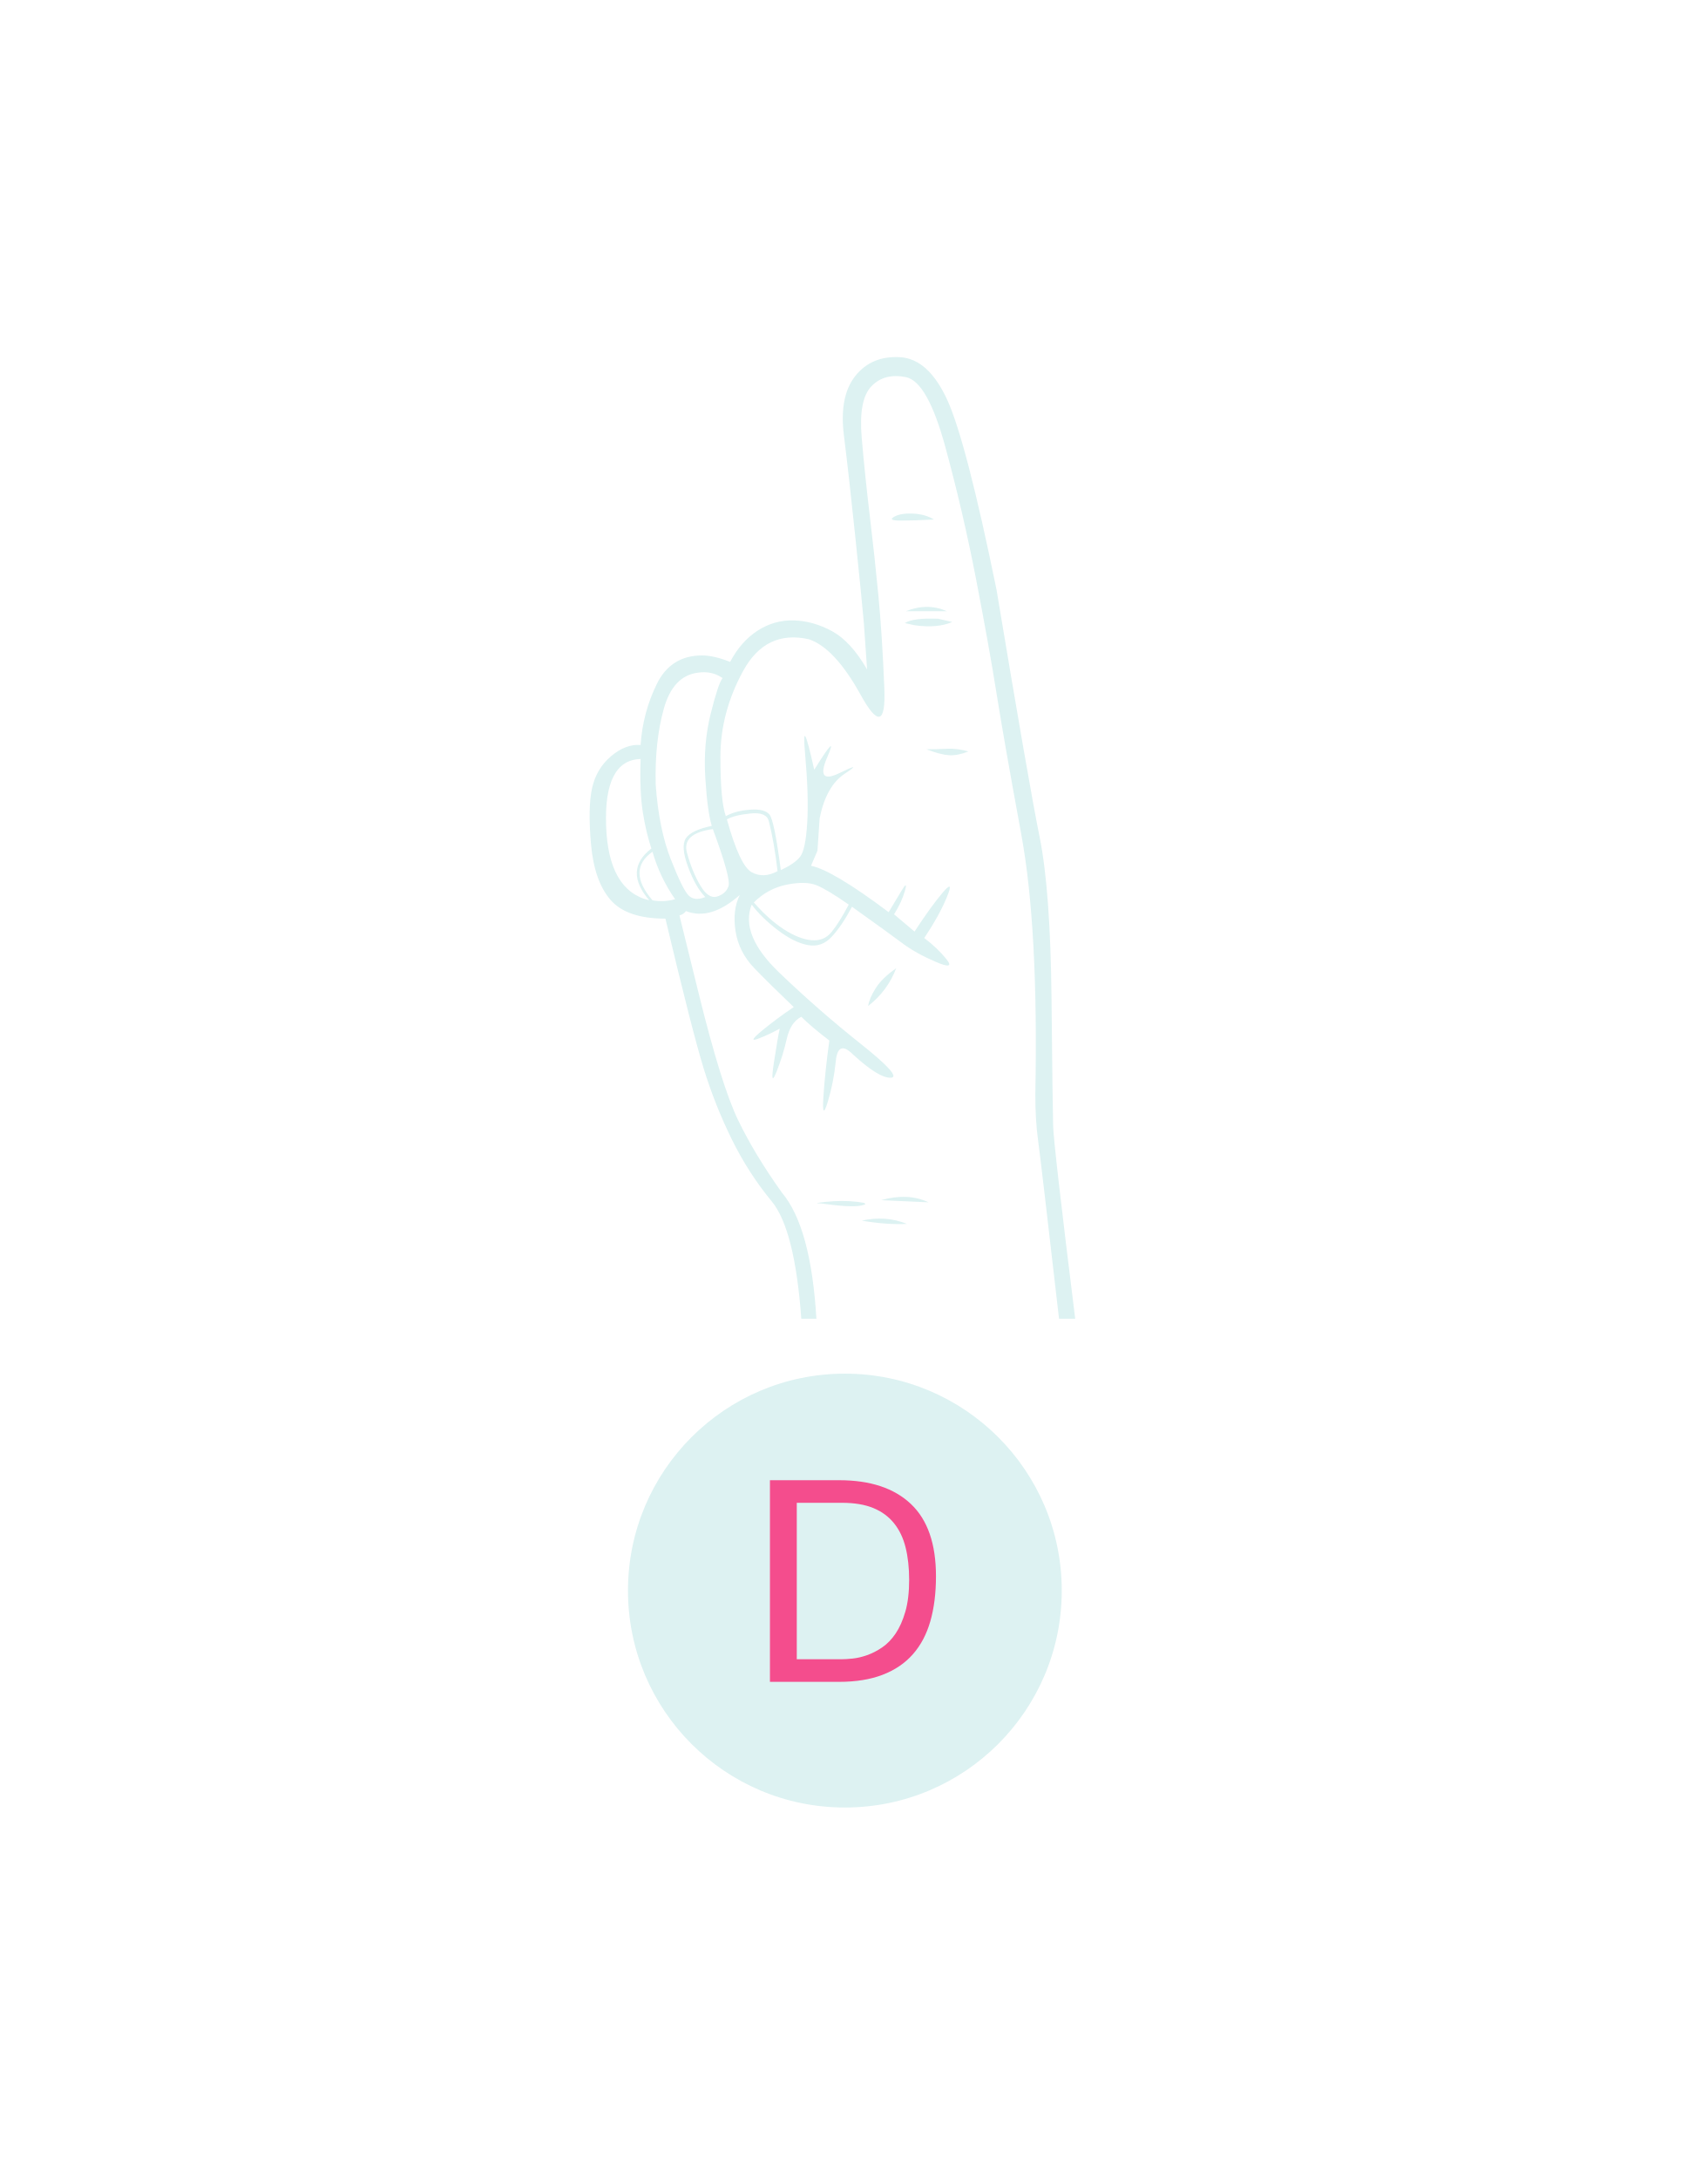
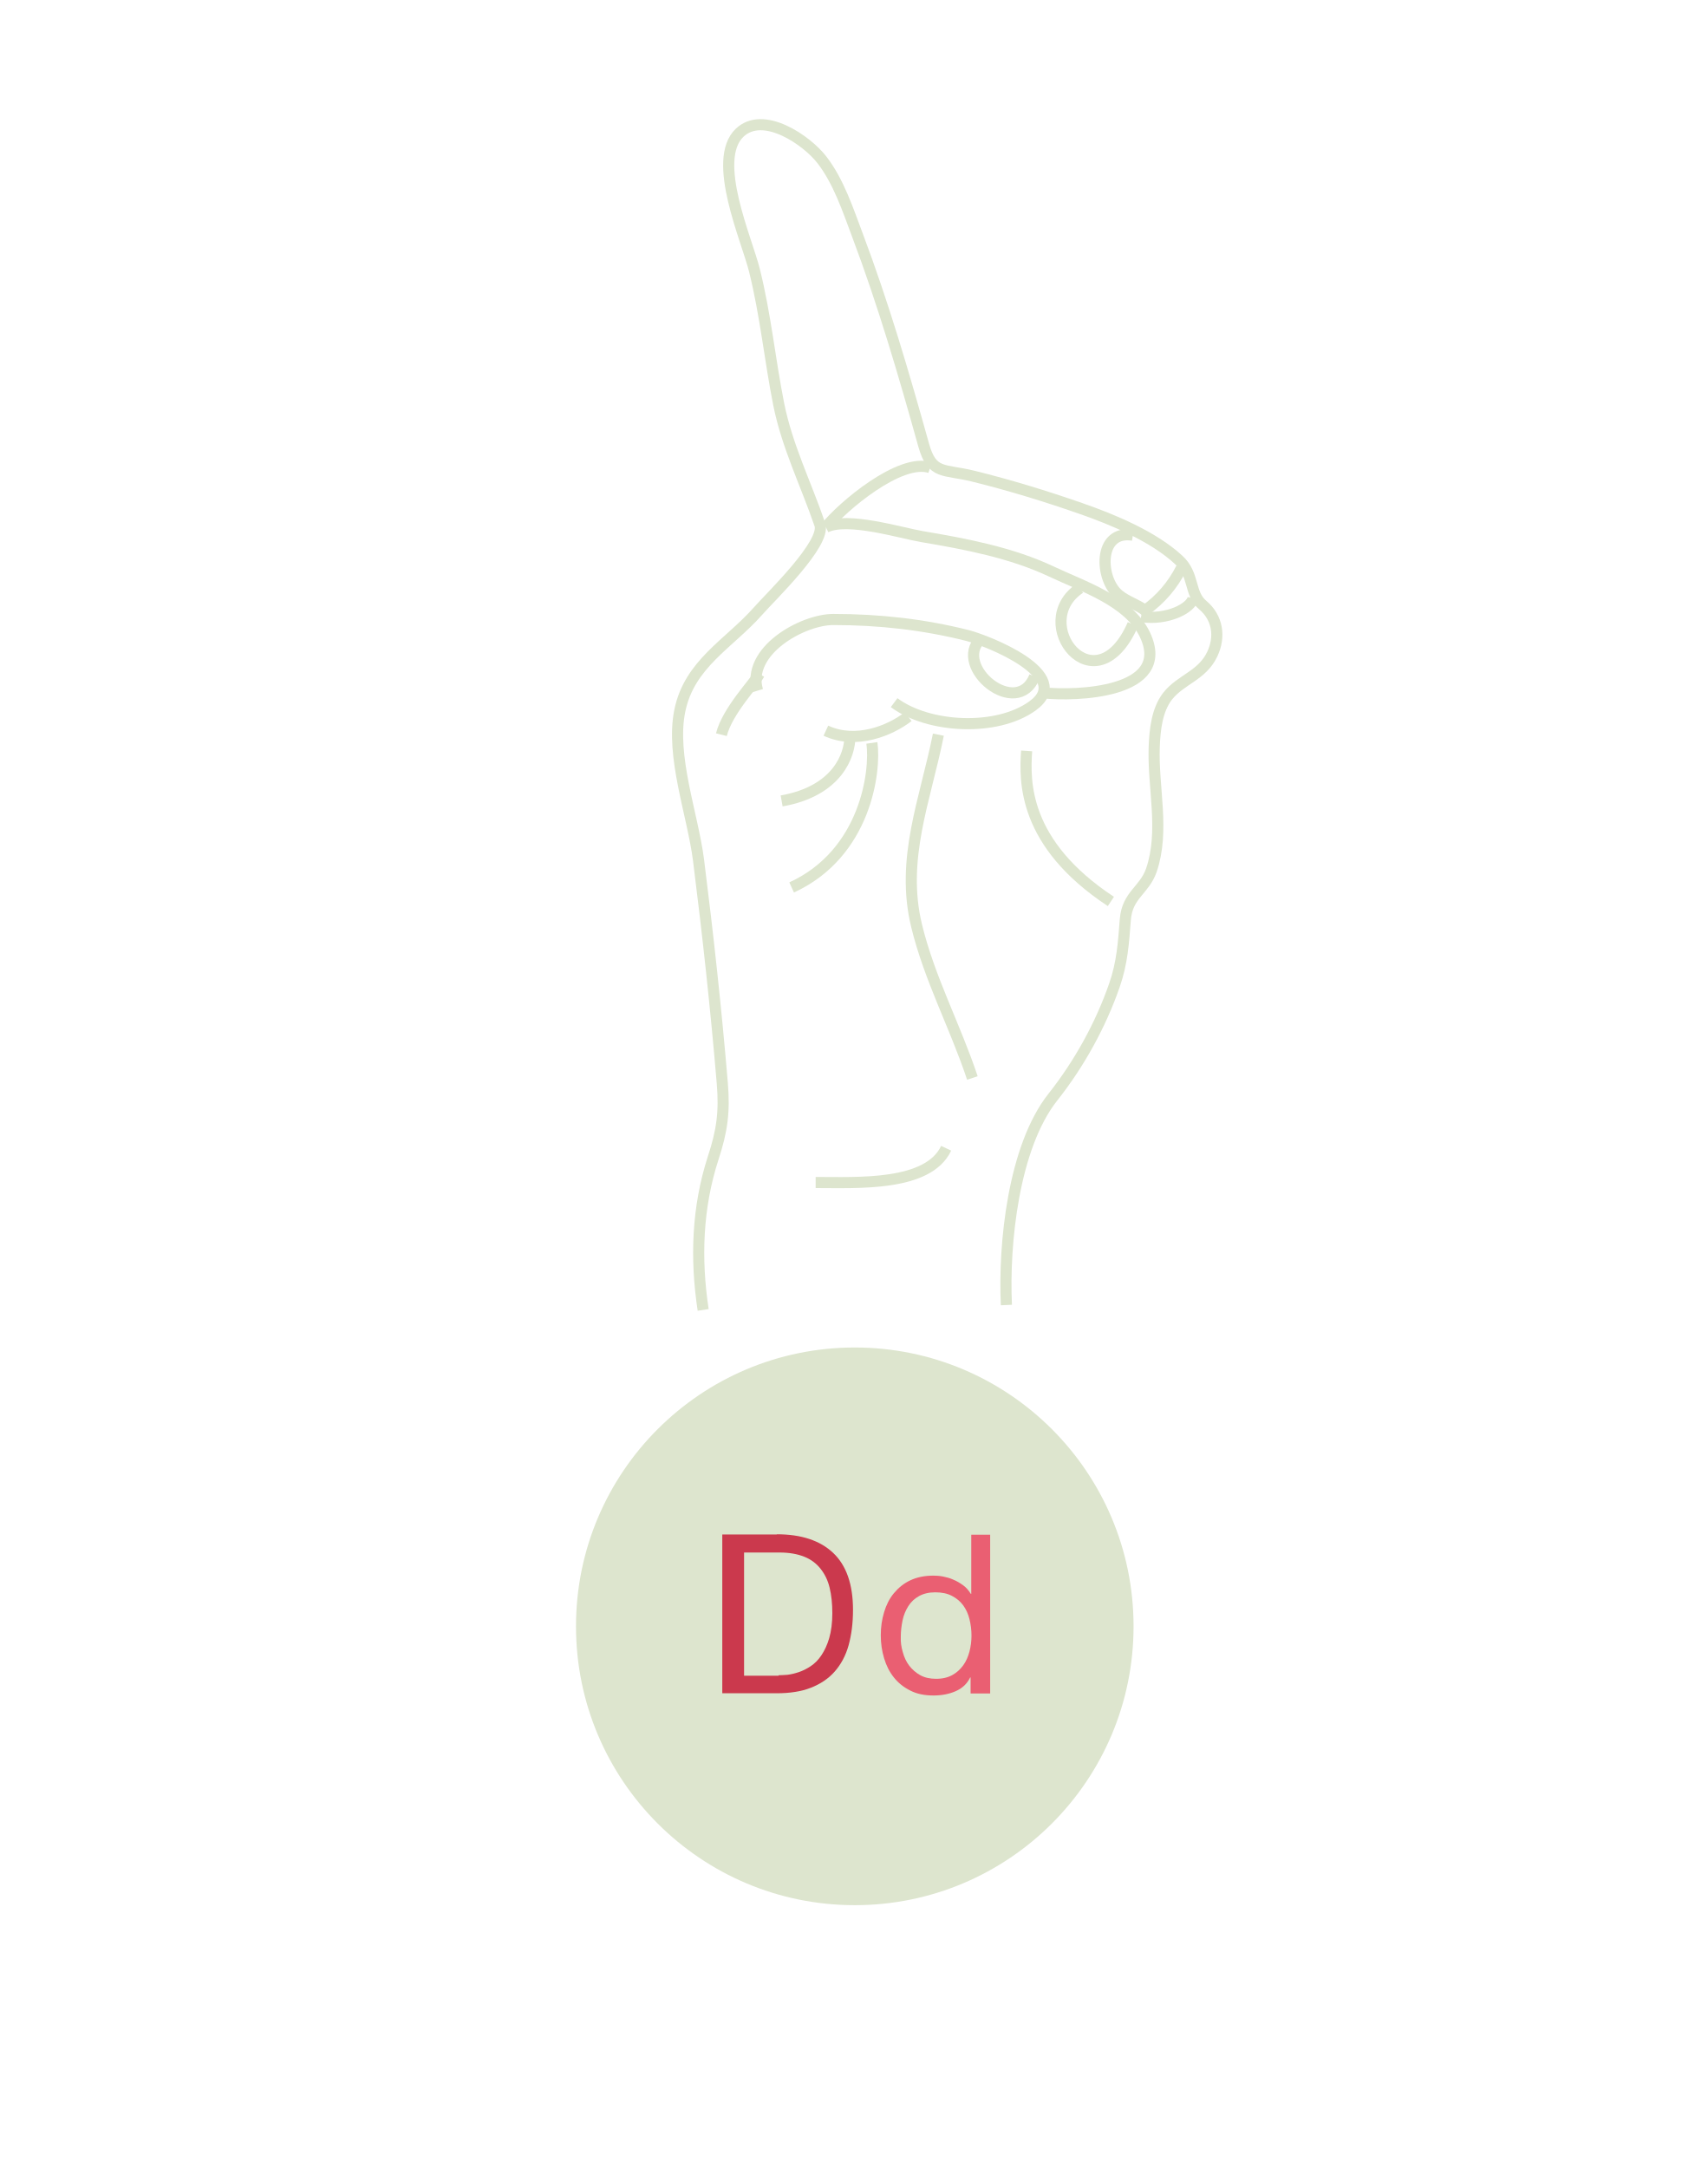
- <svg xmlns="http://www.w3.org/2000/svg" version="1.1" id="Layer_1" viewBox="0 -275 768 980" enable-background="new 0 -275 768 980" xml:space="preserve">
-   <circle fill="#DDF2F2" cx="380.052" cy="440.361" r="97.564" />
-   <polyline fill="none" points="248.868,325.441 248.868,-114.412 675.781,-114.412 675.781,325.441 " />
-   <g enable-background="new    ">
-     <path fill="#DDF2F2" d="M483.672,318.133h-7.276c-5.504-47.871-8.658-74.709-9.46-80.531c-0.812-5.824-1.212-12.615-1.212-20.377   c0.97-49.8-1.138-88.78-6.306-116.916c-5.178-28.137-8.9-49.316-11.158-63.553c-2.266-14.226-5.336-31.365-9.218-51.422   c-3.88-20.05-8.49-39.855-13.826-59.428c-5.336-19.564-11.242-29.996-17.708-31.292c-6.475-1.29-11.643,0.084-15.524,4.124   c-3.882,4.048-5.336,11.726-4.366,23.044c0.971,11.326,2.183,23.044,3.639,35.172s2.744,24.099,3.882,35.9   c1.128,11.808,2.016,25.71,2.668,41.72c0.644,16.008-2.912,16.979-10.672,2.91c-7.762-14.068-15.524-22.393-23.286-24.984   c-12.939-2.91-22.8,1.866-29.592,14.312c-6.792,12.454-10.188,25.308-10.188,38.565c0,13.267,0.803,22.156,2.425,26.683   c2.911-1.614,6.55-2.584,10.916-2.91c4.365-0.318,7.275,0.41,8.731,2.184c1.456,1.782,3.154,10.112,5.094,24.984   c4.2-1.942,7.11-3.958,8.732-6.064c1.614-2.1,2.668-7.193,3.154-15.281c0.483-8.08,0.159-18.437-0.971-31.049   c-1.136-12.613,0.242-10.188,4.124,7.278c7.437-11.96,9.376-13.826,5.822-5.58c-3.562,8.248-1.698,10.599,5.58,7.036   c7.276-3.554,8.08-3.472,2.426,0.242c-5.664,3.722-9.46,10.43-11.401,20.132l-0.971,14.554l-2.911,6.792   c6.466,1.296,18.109,8.248,34.93,20.862c1.939-3.23,3.88-6.466,5.822-9.704c1.939-3.228,2.426-3.154,1.456,0.242   c-0.971,3.396-2.593,6.876-4.851,10.43l9.216,7.765c4.853-7.438,9.051-13.259,12.614-17.465c3.557-4.199,4.2-3.554,1.942,1.94   c-2.267,5.504-5.664,11.644-10.188,18.436c3.88,2.91,7.194,6.064,9.946,9.458c2.744,3.396,1.13,3.807-4.853,1.213   c-5.987-2.584-10.916-5.336-14.796-8.246s-11.483-8.406-22.8-16.494c-2.912,5.502-5.906,9.945-8.976,13.34   c-3.078,3.396-6.716,4.694-10.916,3.88c-4.208-0.802-8.732-3.068-13.584-6.792c-4.851-3.714-8.732-7.52-11.643-11.4   c-3.562,9.059,0.561,19.246,12.372,30.562c11.803,11.326,24.015,21.998,36.626,32.02c12.614,10.028,17.139,15.122,13.584,15.282   c-3.562,0.166-9.216-3.312-16.979-10.43c-4.532-4.526-7.118-3.556-7.763,2.91c-0.651,6.472-1.863,12.614-3.638,18.434   c-1.782,5.82-2.426,5.02-1.939-2.424c0.485-7.439,1.371-15.844,2.668-25.226c-5.502-4.202-9.702-7.765-12.614-10.675   c-3.236,1.624-5.418,4.937-6.548,9.946c-1.137,5.018-2.668,9.946-4.608,14.796c-1.939,4.851-2.35,3.562-1.212-3.88   c1.128-7.438,2.016-12.614,2.668-15.526c-3.562,1.942-6.876,3.48-9.945,4.61c-3.078,1.136-2.351-0.158,2.184-3.88   c4.526-3.714,9.216-7.194,14.068-10.43c-7.118-6.792-13.022-12.614-17.708-17.464c-4.692-4.853-7.521-10.433-8.49-16.738   c-0.97-6.307-0.326-11.718,1.939-16.25c-8.731,7.762-16.819,10.188-24.256,7.275c-0.651,0.971-1.622,1.624-2.912,1.942   l8.732,35.414c6.792,27.492,12.69,46.415,17.708,56.758c5.01,10.357,11.56,21.182,19.648,32.504   c8.731,10.35,13.901,29.27,15.523,56.762h-6.792c-1.94-26.852-6.39-44.473-13.34-52.879c-6.958-8.414-12.94-17.707-17.95-27.895   c-5.018-10.188-9.218-20.777-12.614-31.775c-3.396-10.992-9.142-33.474-17.222-67.434c-11.642,0-19.89-2.828-24.742-8.49   c-4.852-5.654-7.762-13.983-8.731-24.983c-0.971-10.99-0.812-19.404,0.485-25.227c1.288-5.82,4.124-10.588,8.49-14.31   c4.366-3.714,8.808-5.412,13.34-5.095c0.645-9.704,3.07-18.836,7.278-27.409c4.2-8.564,10.992-12.856,20.376-12.856   c3.556,0,7.762,0.97,12.614,2.91c3.229-6.138,7.354-10.832,12.372-14.068c5.01-3.228,10.43-4.768,16.252-4.609   c5.821,0.168,11.56,1.781,17.222,4.852c5.656,3.078,10.916,8.816,15.766,17.222l-1.456-20.861   c-0.651-7.437-1.939-20.45-3.88-39.053c-1.939-18.594-3.638-33.716-5.094-45.359c-1.456-11.643,0.242-20.534,5.094-26.683   c4.853-6.14,11.561-8.974,20.132-8.489c8.566,0.483,15.685,6.958,21.347,19.403c5.653,12.454,13.014,40.834,22.074,85.143   c9.701,58.214,16.168,95.326,19.405,111.336c3.229,16.01,5.011,40.189,5.336,72.528c0.318,32.344,0.562,51.421,0.729,57.242   C473.884,237.117,477.197,266.057,483.672,318.133z M293.016,106.619c-1.622-4.852-2.91-10.348-3.88-16.494   c-0.97-6.14-1.296-14.067-0.97-23.771c-10.998,0.325-16.176,10.271-15.524,29.836c0.645,19.569,7.11,30.804,19.406,33.714   C284.284,120.855,284.602,113.09,293.016,106.619z M303.688,129.418c-4.533-6.464-7.928-13.584-10.188-21.346   c-7.762,5.504-7.762,12.782,0,21.83C296.729,130.555,300.126,130.389,303.688,129.418z M320.182,96.43   c-1.296-4.199-2.266-11.399-2.91-21.588c-0.651-10.188,0.16-19.806,2.427-28.865c2.258-9.051,4.04-14.387,5.336-16.011   c-3.236-2.26-6.958-3.069-11.158-2.426c-7.444,0.97-12.538,6.39-15.282,16.252c-2.752,9.87-3.964,21.271-3.638,34.202   c0.97,13.266,3.229,24.424,6.792,33.474c3.554,9.059,6.224,14.479,8.004,16.253c1.773,1.781,4.282,2.023,7.52,0.726   c-2.912-2.91-5.502-7.437-7.762-13.584c-2.266-6.138-2.592-10.43-0.97-12.856C310.154,99.583,314.036,97.725,320.182,96.43z    M320.668,97.884c-9.384,1.296-13.264,4.853-11.643,10.673c1.614,5.821,3.639,10.758,6.064,14.796   c2.426,4.048,4.928,5.661,7.52,4.852c2.584-0.802,4.284-2.342,5.095-4.61C328.506,121.338,326.164,112.764,320.668,97.884z    M349.775,116.805c-0.97-8.406-2.266-15.843-3.88-22.316c-0.651-2.91-3.396-4.124-8.248-3.638c-4.852,0.485-8.414,1.38-10.672,2.67   c3.88,13.907,7.597,21.83,11.158,23.77C341.688,119.231,345.567,119.071,349.775,116.805z M381.794,131.844   c-6.472-4.525-11.324-7.436-14.554-8.731c-3.236-1.29-7.687-1.372-13.341-0.242c-5.662,1.136-10.596,3.804-14.796,8.004   c4.526,5.178,9.05,9.218,13.584,12.128c4.526,2.91,8.65,4.534,12.372,4.853c3.714,0.325,6.708-0.887,8.974-3.639   C376.292,141.471,378.884,137.348,381.794,131.844z M369.18,266.225c-2.91,0-2.023-0.242,2.668-0.729   c4.685-0.484,9.216-0.484,13.584,0c4.366,0.486,5.01,1.047,1.94,1.699C384.296,267.838,378.231,267.514,369.18,266.225z    M407.992,275.441c-5.822,0.318-12.614-0.164-20.376-1.455C394.726,272.363,401.518,272.852,407.992,275.441z M403.14,160.466   c-2.592,6.792-6.792,12.454-12.614,16.979c0.318-2.258,1.456-4.926,3.396-8.004C395.863,166.371,398.932,163.376,403.14,160.466z    M417.693,265.738l-21.346-0.969C404.428,262.502,411.546,262.828,417.693,265.738z M420.12-41.345   c-6.148,0.326-11.158,0.484-15.04,0.484c-3.88,0-4.851-0.561-2.91-1.698c1.939-1.13,4.768-1.616,8.49-1.456   C414.374-43.847,417.527-42.961,420.12-41.345z M422.06,3.285l6.307,1.456c-4.532,1.942-10.188,2.426-16.98,1.456l-4.366-0.97   C409.605,3.613,414.616,2.966,422.06,3.285z M425.941-0.111h-18.436C413.972-2.695,420.12-2.695,425.941-0.111z M435.644,62.955   c-3.235,1.296-6.147,1.866-8.731,1.7c-2.592-0.16-5.988-1.046-10.188-2.67c3.23,0,6.307-0.074,9.218-0.242   C428.852,61.584,432.082,61.985,435.644,62.955z" />
-   </g>
-   <g enable-background="new    ">
-     <path fill="#F44D8D" d="M377.468,390.719c13.972,0,24.724,3.555,32.262,10.67c7.536,7.113,11.305,17.953,11.305,32.516   c0,7.621-0.847,14.375-2.54,20.26c-1.694,5.885-4.318,10.84-7.876,14.859c-3.557,4.025-8.086,7.094-13.591,9.209   c-5.504,2.117-12.023,3.176-19.56,3.176h-31.12v-90.689H377.468z M378.483,471.246c1.354,0,3.048-0.104,5.082-0.316   c2.032-0.209,4.192-0.717,6.479-1.525c2.286-0.803,4.55-1.969,6.794-3.492s4.254-3.598,6.034-6.223   c1.779-2.623,3.239-5.904,4.382-9.844c1.142-3.938,1.714-8.701,1.714-14.291c0-5.418-0.53-10.266-1.586-14.543   c-1.06-4.273-2.794-7.916-5.208-10.922s-5.526-5.291-9.336-6.859c-3.811-1.566-8.51-2.35-14.098-2.35h-20.324v70.365H378.483   L378.483,471.246z" />
-   </g>
+ <svg xmlns="http://www.w3.org/2000/svg" version="1.1" viewBox="0 0 768 975" enable-background="new 0 0 768 975" xml:space="preserve">
+   <circle fill="#DDE5CE" cx="384.5" cy="731.4" r="125.4" />
+   <path fill="#CB394D" d="M349.4 690c11 0 19.5 2.8 25.4 8.4 5.9 5.6 8.9 14.1 8.9 25.6 0 6-0.7 11.3-2 16 -1.3 4.6-3.4 8.5-6.2 11.7 -2.8 3.2-6.4 5.6-10.7 7.3 -4.3 1.7-9.5 2.5-15.4 2.5h-24.5v-71.4H349.4zM350.2 753.4c1.1 0 2.4-0.1 4-0.2 1.6-0.2 3.3-0.6 5.1-1.2 1.8-0.6 3.6-1.5 5.4-2.7 1.8-1.2 3.4-2.8 4.8-4.9 1.4-2.1 2.6-4.6 3.5-7.7 0.9-3.1 1.4-6.9 1.4-11.2 0-4.3-0.4-8.1-1.2-11.4 -0.8-3.4-2.2-6.2-4.1-8.6 -1.9-2.4-4.3-4.2-7.3-5.4 -3-1.2-6.7-1.9-11.1-1.9h-16v55.4H350.2z" />
+   <path fill="#EA5F72" d="M436.6 761.4v-7h-0.2c-1.4 2.9-3.6 4.9-6.6 6.2s-6.3 1.9-9.9 1.9c-4 0-7.5-0.7-10.4-2.2 -3-1.5-5.4-3.4-7.4-5.9 -2-2.5-3.4-5.3-4.4-8.6 -1-3.3-1.5-6.7-1.5-10.4 0-3.7 0.5-7.1 1.5-10.4 1-3.3 2.4-6.1 4.4-8.5 2-2.4 4.4-4.4 7.4-5.8 3-1.4 6.4-2.1 10.4-2.1 1.3 0 2.8 0.1 4.3 0.4 1.5 0.3 3.1 0.7 4.6 1.4 1.5 0.6 3 1.5 4.4 2.5 1.4 1 2.5 2.3 3.5 3.9h0.2v-26.6h8.5v71.4H436.6zM406.1 743c0.6 2.3 1.6 4.4 2.9 6.1s3 3.2 5 4.3c2 1.1 4.4 1.6 7.1 1.6 2.9 0 5.3-0.6 7.3-1.7 2-1.1 3.6-2.6 4.9-4.4 1.3-1.8 2.2-3.9 2.8-6.2 0.6-2.3 0.9-4.7 0.9-7.1 0-2.5-0.3-5-0.9-7.4 -0.6-2.4-1.5-4.4-2.8-6.2 -1.3-1.8-3-3.2-5.1-4.3s-4.6-1.6-7.5-1.6c-2.9 0-5.3 0.6-7.3 1.7 -2 1.1-3.6 2.6-4.8 4.5 -1.2 1.9-2.1 4-2.6 6.4 -0.5 2.4-0.8 4.9-0.8 7.4C405.1 738.4 405.4 740.7 406.1 743z" />
+   <path fill="none" stroke="#DDE5CE" stroke-width="5" stroke-miterlimit="10" d="M452.7 586.9c-1.3-27.7 3.2-71.1 20.9-93.5 11.8-14.9 21.5-32.4 27.7-50.3 3.5-10 4.1-19.2 4.9-29.6 0.9-11.1 8.5-13 11.7-22.1 6.1-17.8 0.6-37.3 1.3-55.6 0.3-7.6 1.2-16.5 6-22.7 6-7.6 15.5-9.2 20.1-18.9 3.7-7.8 2.5-16.4-4.3-22.1 -6.2-5.2-3.6-13.7-10.8-20.3 -11.3-10.5-29.5-18.1-44.2-23.2 -15.8-5.5-31.8-10.4-48-14.4 -13.6-3.4-18.7-0.5-22.5-14 -8.9-31.9-18.2-63.7-29.9-94.7 -4.2-11.2-8.4-23.9-15.8-33.5 -6.7-8.8-26.4-22.5-37.1-12.3 -12.9 12.3 3.3 48.1 6.7 62 5 20.1 6.9 40.1 10.9 60.2 3.8 18.9 12.3 35.9 18.5 54 2.9 8.5-22.2 32.5-27.8 38.9 -13 14.7-30.9 23.7-35.2 44.8 -4.2 20.3 5.8 46.8 8.4 67.1 4.2 33.2 7.9 67 10.7 100.4 1.1 13-0.1 21.5-4.1 33.7 -7.2 22.2-8 45.3-4.5 68.3" />
+   <path fill="none" stroke="#DDE5CE" stroke-width="5" stroke-miterlimit="10" d="M366.9 531.8c19 0 50.6 1.8 58.7-15.4" />
+   <path fill="none" stroke="#DDE5CE" stroke-width="5" stroke-miterlimit="10" d="M437.4 484.8c-7.7-23.2-19.3-44.6-25.1-68.5 -7.3-30.1 4-56.8 9.8-85.9" />
+   <path fill="none" stroke="#DDE5CE" stroke-width="5" stroke-miterlimit="10" d="M392.2 334.1c1.8 12.6-2.7 49.7-36.1 65" />
+   <path fill="none" stroke="#DDE5CE" stroke-width="5" stroke-miterlimit="10" d="M461.8 337.7c-0.9 13.5-1.8 41.5 37.9 67.7" />
+   <path fill="none" stroke="#DDE5CE" stroke-width="5" stroke-miterlimit="10" d="M324.5 330.4c2.7-10.8 15.2-23.6 17-27.2" />
+   <path fill="none" stroke="#DDE5CE" stroke-width="5" stroke-miterlimit="10" d="M340.8 310.6c-5.4-17.9 20.3-32 34-32 20.6 0 40.5 2.2 60.4 7.2 8.6 2.2 48.7 17.7 29.2 31.7 -16.1 11.6-46.8 10-62.2-1.5" />
+   <path fill="none" stroke="#DDE5CE" stroke-width="5" stroke-miterlimit="10" d="M371.5 328.6c13.5 6.3 28.9 0 37-6.3" />
+   <path fill="none" stroke="#DDE5CE" stroke-width="5" stroke-miterlimit="10" d="M382.3 331.3c0 8.1-5.4 24.4-30.7 28.9" />
+   <path fill="none" stroke="#DDE5CE" stroke-width="5" stroke-miterlimit="10" d="M441.1 287.3c-12.7 12.6 16.4 36.4 24.3 16.9" />
+   <path fill="none" stroke="#DDE5CE" stroke-width="5" stroke-miterlimit="10" d="M350.7 270.8" />
+   <path fill="none" stroke="#DDE5CE" stroke-width="5" stroke-miterlimit="10" d="M469.5 311.6c13.8 1.5 58.1 0.4 45.5-26.2 -7.2-15.1-28-21.7-41.9-28.3 -18.2-8.6-38.9-12.5-58.5-15.8 -9.8-1.7-33.4-9-43.1-4.2" />
+   <path fill="none" stroke="#DDE5CE" stroke-width="5" stroke-miterlimit="10" d="M485.8 264.5c-23.4 15.6 6.9 54.5 23.8 16.3" />
+   <path fill="none" stroke="#DDE5CE" stroke-width="5" stroke-miterlimit="10" d="M418.4 210.3c-13.5-4.5-39.7 17.7-46.9 26.8" />
+   <path fill="none" stroke="#DDE5CE" stroke-width="5" stroke-miterlimit="10" d="M509.6 240.7c-16-2.6-15 19.9-6.3 26.9 3.6 2.9 8.1 4.2 11.8 6.9 7-5 12.4-11.3 16.3-19" />
+   <path fill="none" stroke="#DDE5CE" stroke-width="5" stroke-miterlimit="10" d="M536.7 269c-0.9 4.5-11.6 10.1-23.4 8.3" />
</svg>
